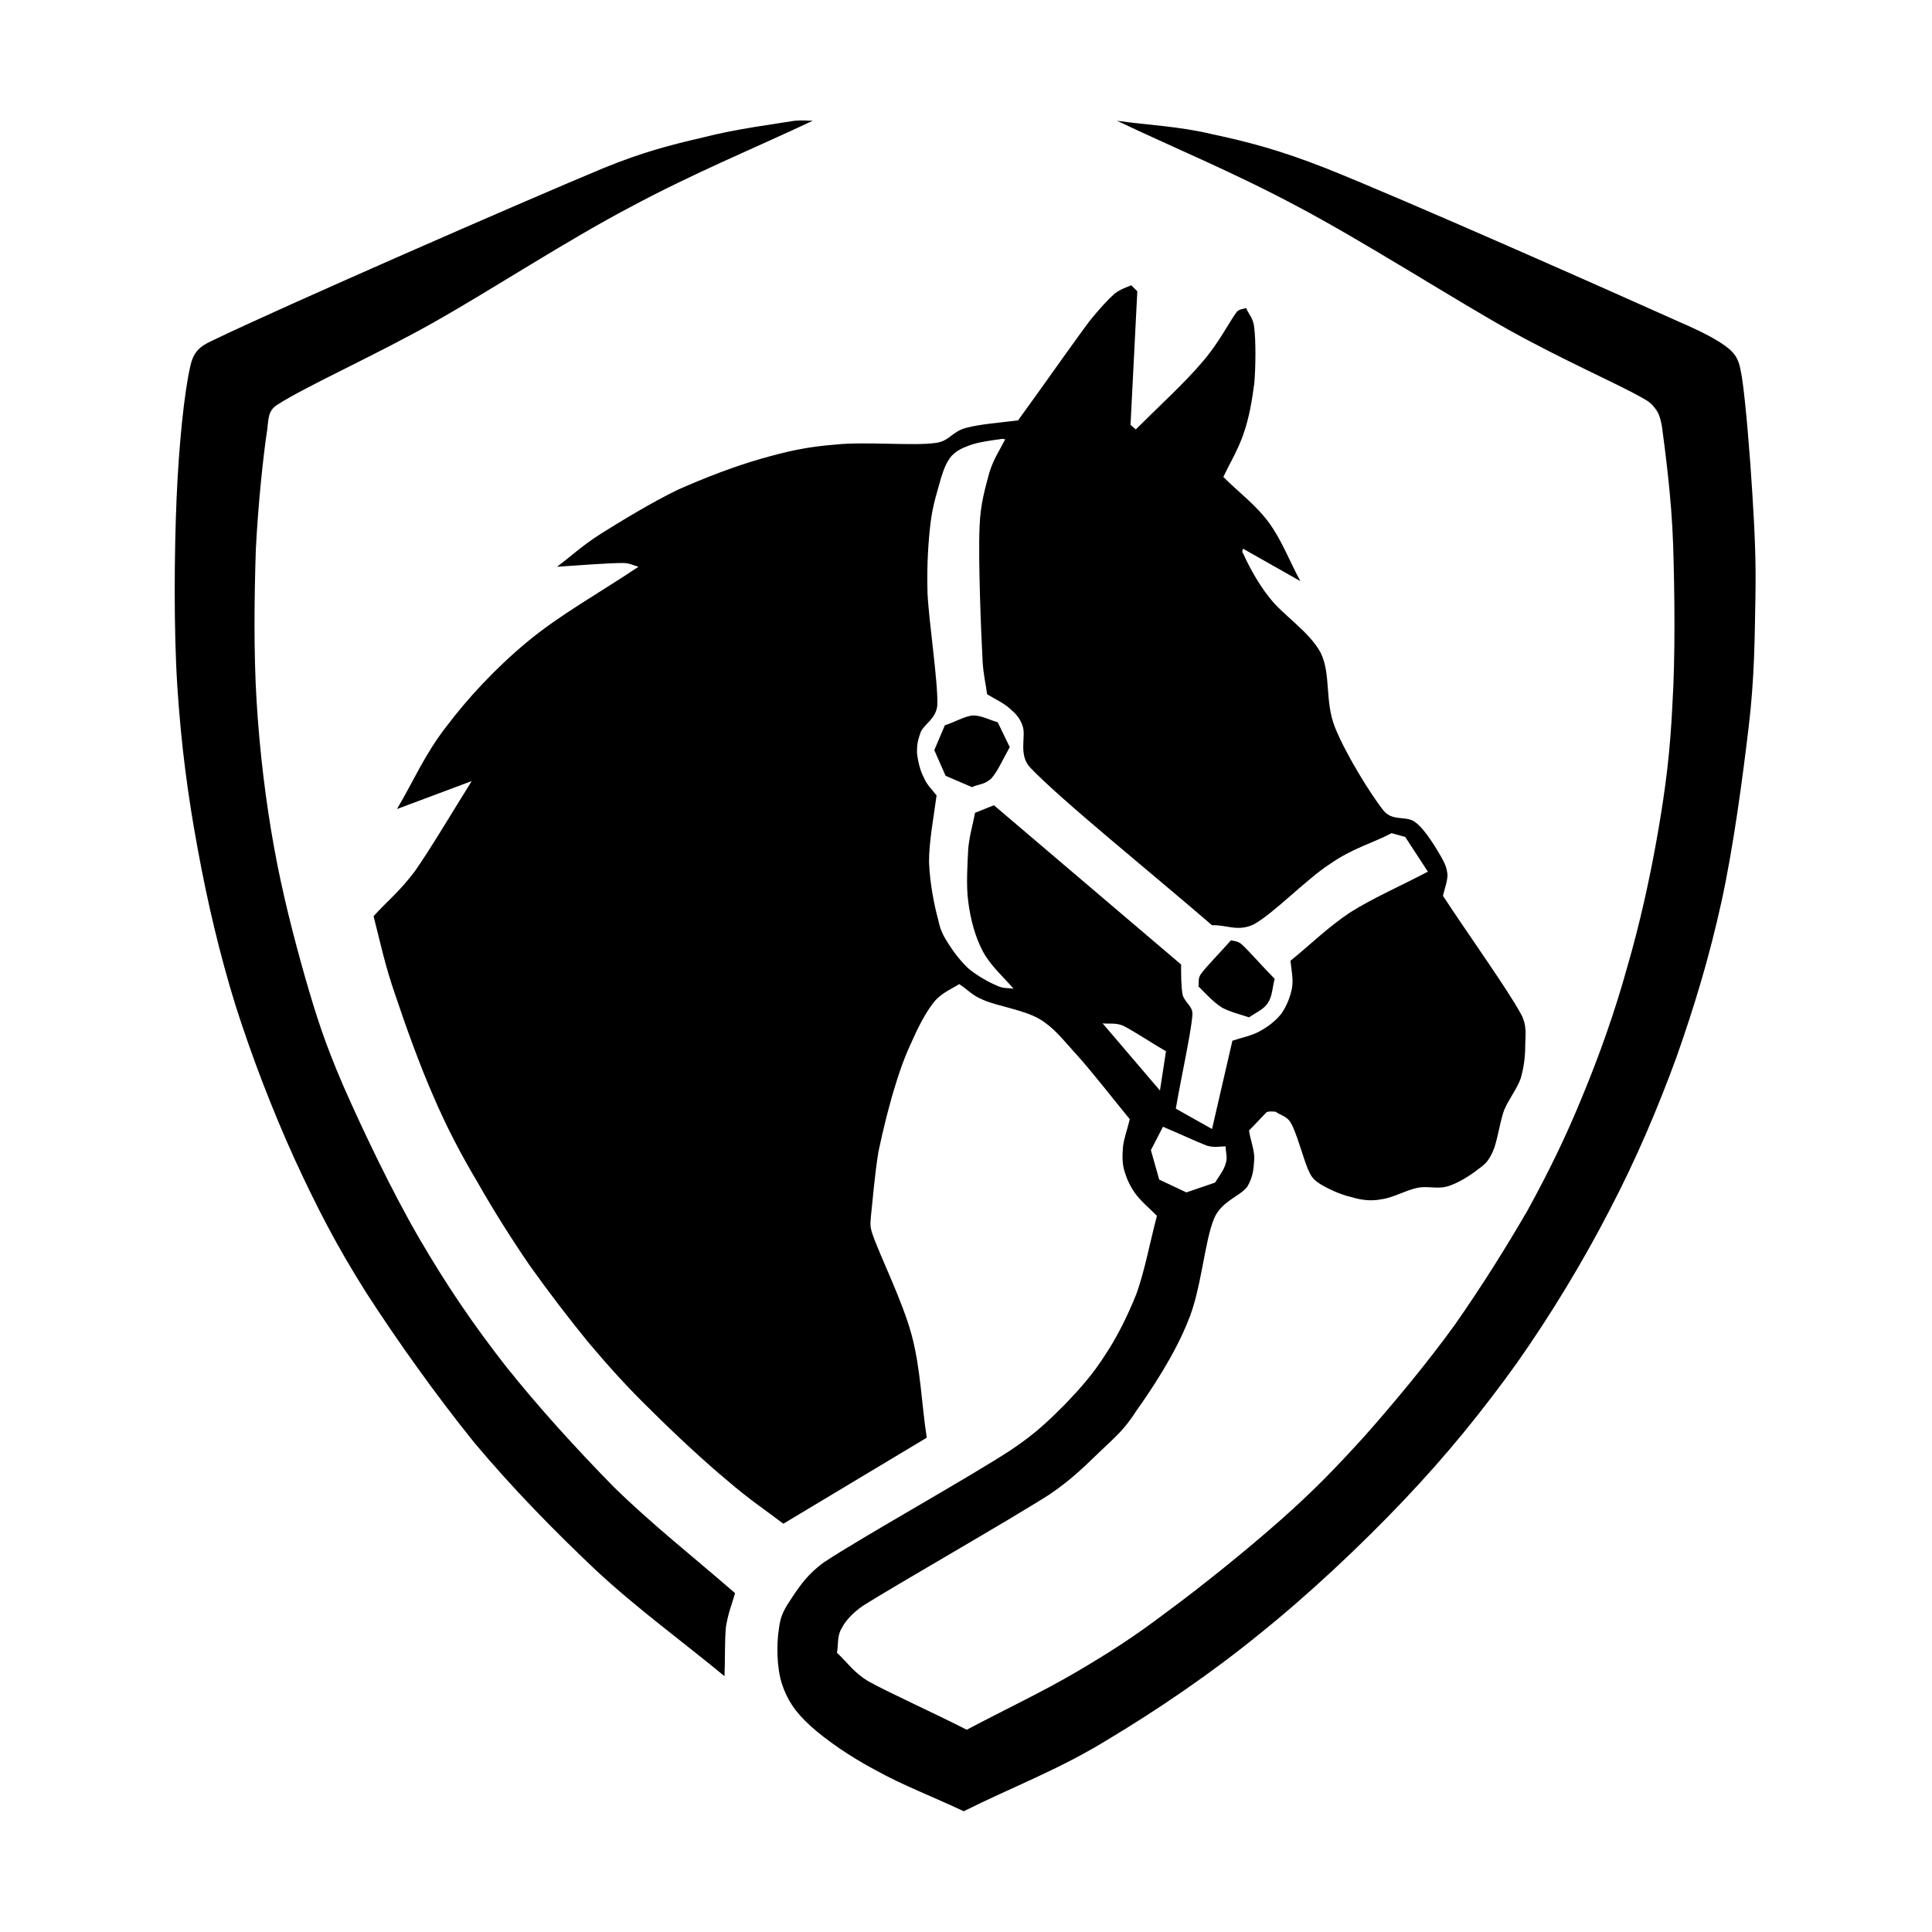
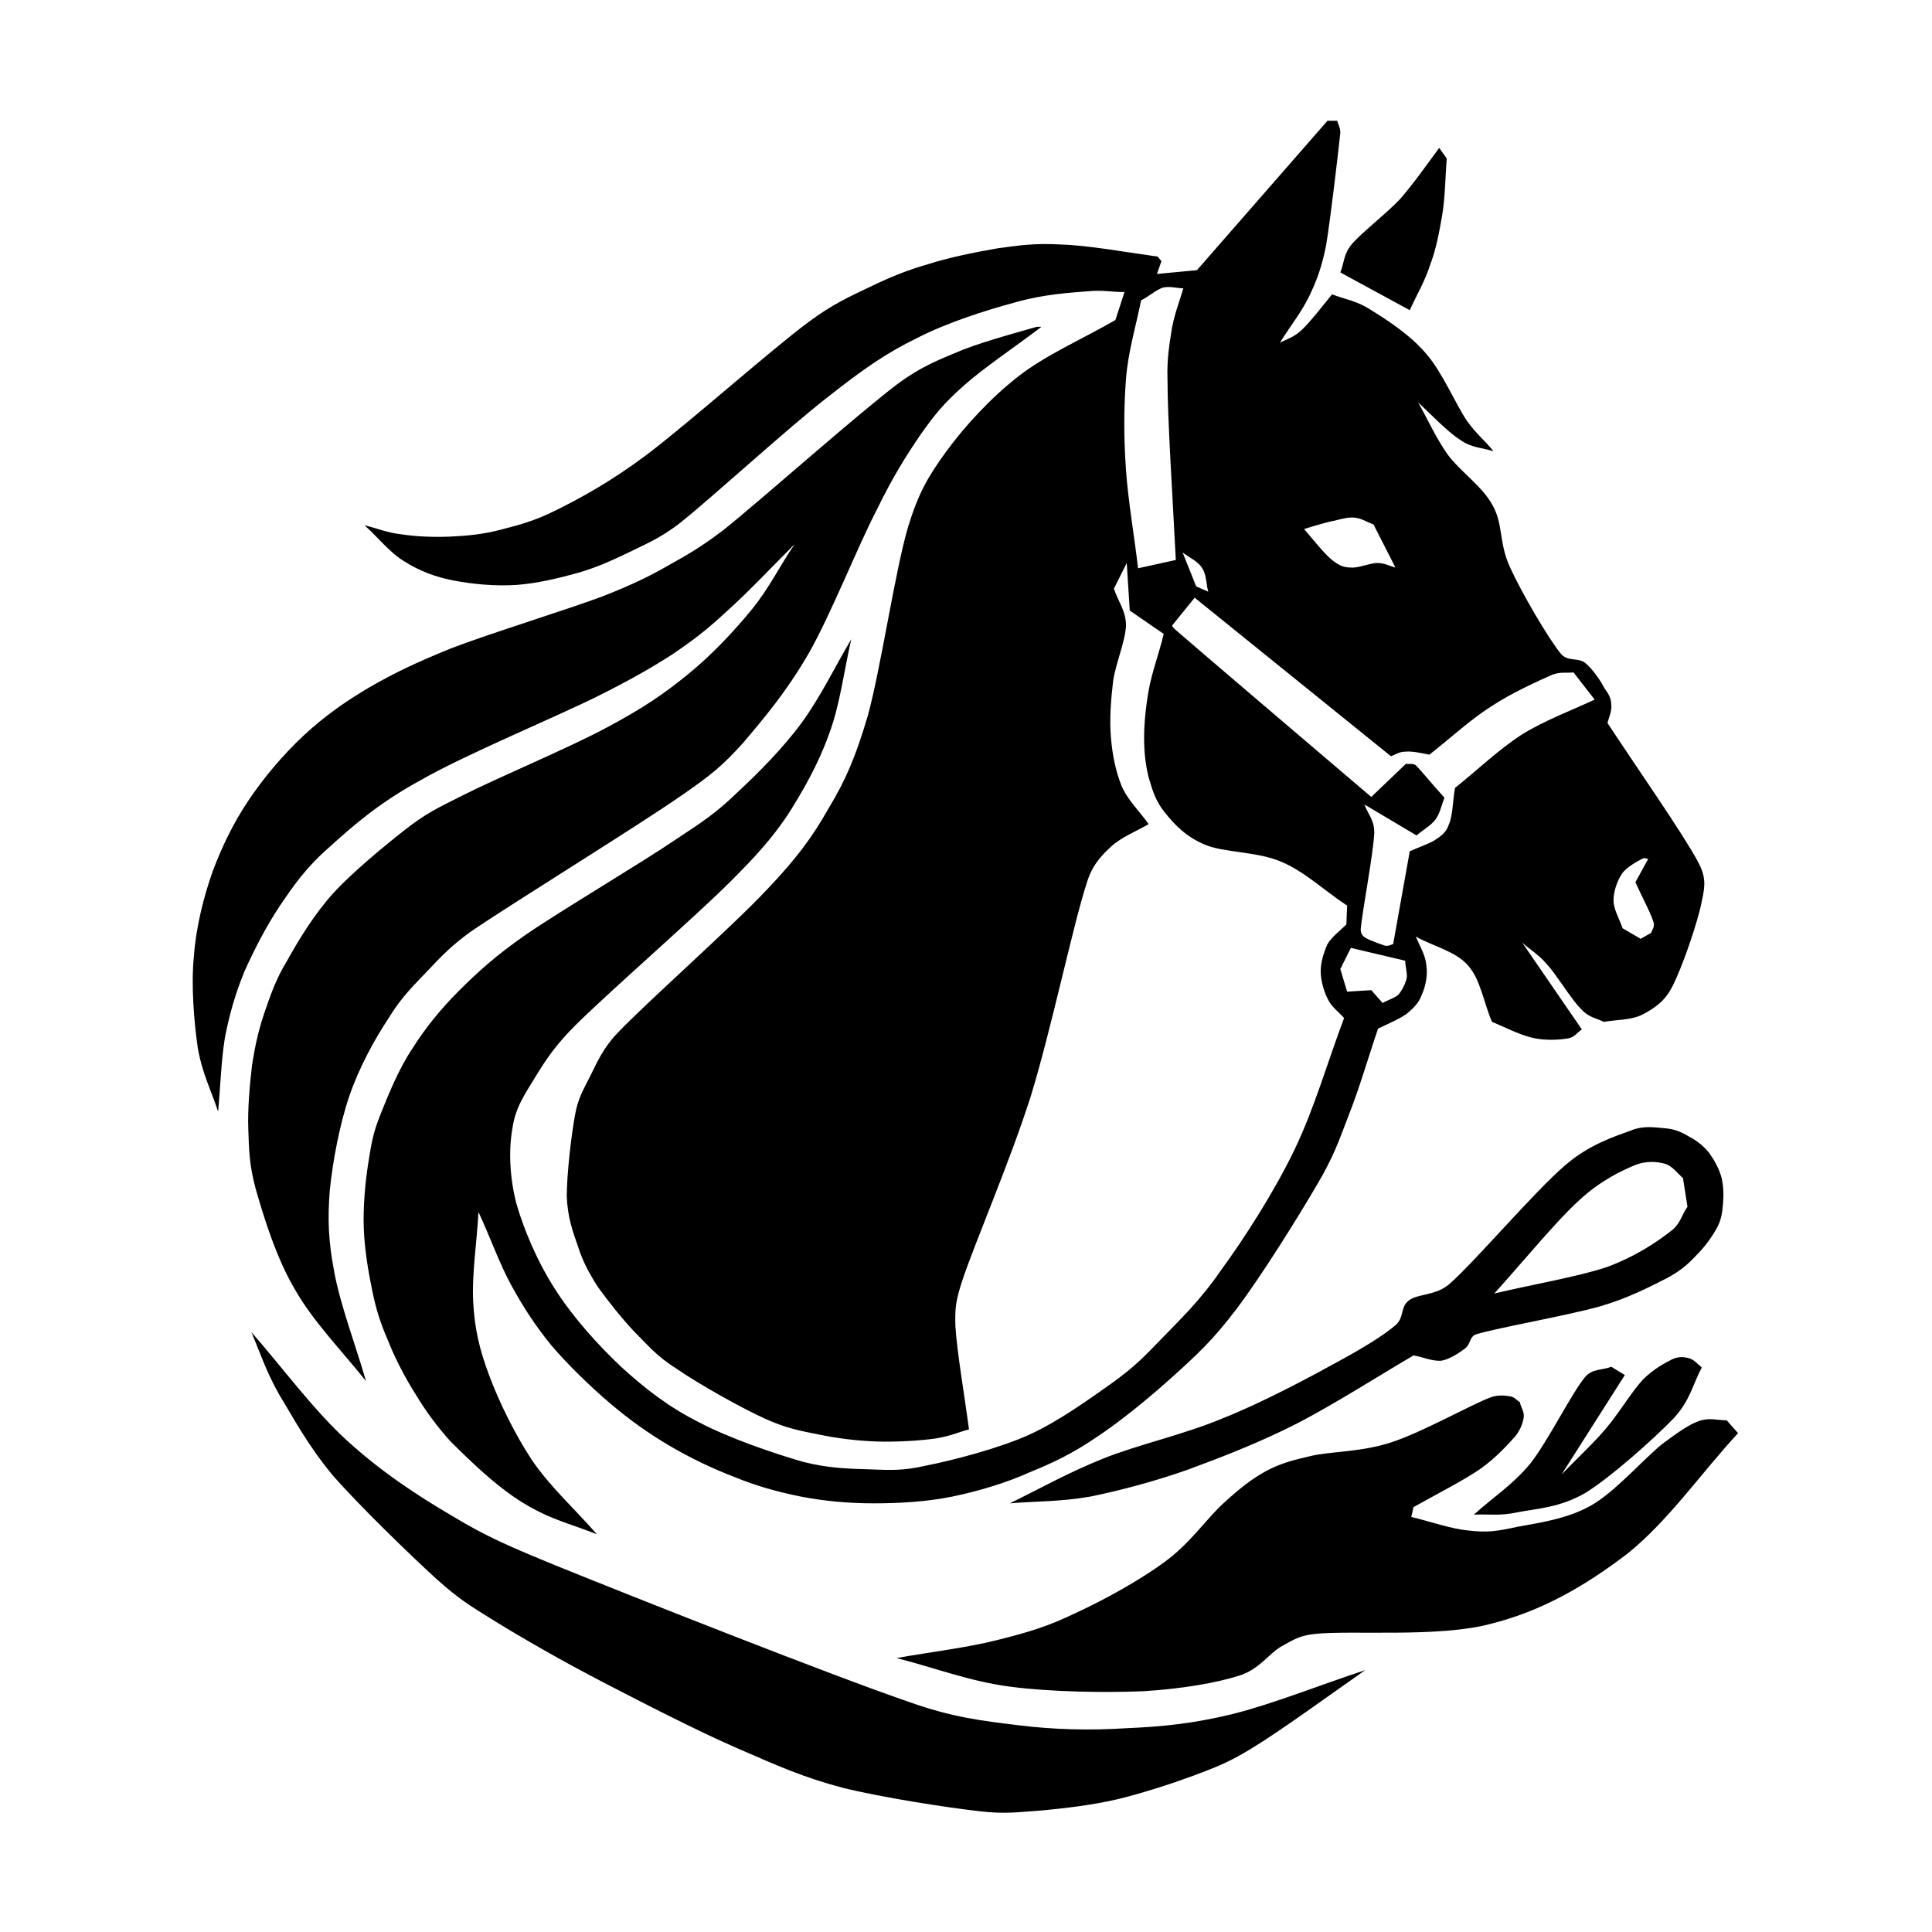
<svg xmlns="http://www.w3.org/2000/svg" viewBox="0 0 256 256">
-   <path fill="#000000" fill-rule="evenodd" d="M105.3 16.0C106.3 15.9 106.9 16.0 107.7 16.0C99.6 19.8 92.0 22.9 83.6 27.4C75.2 31.8 65.3 38.3 57.5 42.7C49.7 47.1 40.5 51.2 36.8 53.6C35.5 54.4 35.6 55.4 35.4 57.0C34.9 60.2 34.2 66.8 33.9 72.8C33.7 78.8 33.6 86.4 34.0 92.9C34.4 99.5 35.2 106.1 36.3 112.2C37.4 118.3 38.9 124.1 40.4 129.4C41.9 134.6 43.0 138.1 45.5 143.9C48.0 149.6 51.9 157.8 55.5 164.0C59.1 170.2 62.7 175.5 67.0 181.0C71.3 186.4 76.3 191.9 81.3 197.0C86.4 202.0 92.0 206.4 97.4 211.1C97.0 212.5 96.5 213.7 96.2 215.5C96.0 217.4 96.1 219.9 96.0 222.1C90.3 217.4 84.5 213.2 79.0 208.1C73.5 202.9 67.9 197.2 62.8 191.1C57.8 184.9 52.6 177.6 48.6 171.4C44.6 165.1 41.9 159.8 39.0 153.5C36.1 147.1 33.4 140.1 31.2 133.2C29.1 126.4 27.5 119.6 26.2 112.5C24.9 105.5 24.0 98.7 23.5 91.0C23.0 83.2 23.1 73.1 23.4 66.0C23.7 59.0 24.4 52.1 25.2 48.6C25.6 46.7 26.4 45.9 28.2 45.1C37.3 40.7 69.1 26.8 79.9 22.3C85.3 20.1 88.9 19.2 93.2 18.2C97.4 17.1 102.9 16.4 105.3 16.0Z M148.0 16.0C152.2 16.6 156.1 16.7 160.7 17.8C165.4 18.8 169.6 19.9 175.7 22.3C186.0 26.4 213.5 38.6 222.4 42.6C225.4 43.9 227.8 45.1 229.2 46.3C230.4 47.4 230.5 48.3 230.8 49.9C231.3 53.1 231.9 60.5 232.2 65.5C232.5 70.4 232.7 74.2 232.6 79.3C232.5 84.5 232.5 89.7 231.7 96.4C230.9 103.1 229.7 112.2 228.1 119.5C226.5 126.8 224.5 133.4 222.1 140.2C219.6 147.0 216.8 153.6 213.3 160.3C209.8 167.1 205.5 174.2 201.0 180.6C196.4 187.0 191.7 192.8 186.0 198.8C180.3 204.8 173.5 211.2 166.9 216.5C160.4 221.8 153.3 226.6 146.8 230.5C140.3 234.5 134.1 236.8 127.7 240.0C123.9 238.2 119.5 236.5 116.1 234.6C112.7 232.8 109.5 230.6 107.4 228.7C105.3 226.8 104.3 225.2 103.6 223.1C102.9 220.9 102.9 217.8 103.2 215.9C103.4 214.0 104.0 213.1 105.0 211.6C106.0 210.1 107.1 208.5 109.2 207.0C114.0 203.8 128.7 195.6 134.0 192.1C137.3 189.9 139.1 188.1 141.2 186.0C143.2 183.9 144.8 182.1 146.4 179.6C148.0 177.2 149.4 174.4 150.6 171.4C151.7 168.3 152.4 164.5 153.3 161.1C152.3 160.1 151.1 159.1 150.4 158.1C149.7 157.1 149.3 156.2 149.0 155.2C148.7 154.2 148.7 153.2 148.8 152.0C148.9 150.9 149.4 149.6 149.7 148.3C147.4 145.5 144.7 142.0 142.7 139.8C140.7 137.6 139.7 136.2 137.7 135.0C135.6 133.8 132.1 133.3 130.3 132.5C128.8 131.9 128.2 131.1 127.1 130.4C126.0 131.1 124.9 131.5 123.9 132.6C122.9 133.8 121.9 135.6 121.1 137.4C120.2 139.3 119.5 141.0 118.7 143.6C117.9 146.1 117.0 149.7 116.4 152.6C115.9 155.6 115.6 159.4 115.4 161.2C115.3 162.2 115.3 162.6 115.6 163.5C116.5 166.2 119.6 172.4 120.8 176.9C122.0 181.4 122.1 186.0 122.8 190.5L103.8 201.9C101.3 200.0 99.3 198.7 96.4 196.2C93.5 193.8 89.4 190.0 86.3 186.9C83.2 183.9 80.6 181.0 77.9 177.8C75.3 174.6 72.7 171.2 70.2 167.7C67.8 164.2 65.4 160.4 63.3 156.7C61.1 153.0 59.2 149.4 57.4 145.2C55.6 141.1 53.7 135.8 52.4 131.9C51.0 127.9 50.4 124.9 49.5 121.4C51.3 119.4 52.9 118.2 55.0 115.4C57.1 112.4 60.0 107.5 62.5 103.5L52.6 107.2C54.8 103.5 56.3 99.9 59.2 96.2C62.0 92.5 65.6 88.6 69.8 85.1C74.1 81.5 79.7 78.4 84.6 75.1C83.9 74.9 83.4 74.6 82.5 74.6C80.7 74.6 76.7 74.9 73.8 75.1C75.7 73.7 77.0 72.4 79.5 70.8C82.2 69.1 86.3 66.6 89.8 64.9C93.4 63.3 97.3 61.8 100.8 60.8C104.3 59.8 106.9 59.2 110.8 58.9C114.6 58.5 121.1 59.1 123.9 58.7C125.8 58.5 126.1 57.2 128.0 56.7C129.8 56.2 132.6 56.0 134.9 55.7C138.1 51.3 142.3 45.3 144.4 42.5C145.7 40.9 146.8 39.7 147.7 38.9C148.5 38.3 149.2 38.1 149.9 37.8L150.7 38.6L149.8 56.3L150.5 56.9C153.4 54.0 157.0 50.7 159.2 48.1C161.5 45.5 162.9 42.6 163.9 41.3C164.3 40.9 164.7 41.0 165.1 40.8C165.5 41.7 166.1 42.2 166.2 43.5C166.4 45.1 166.4 48.5 166.2 50.8C165.9 53.1 165.5 55.4 164.8 57.4C164.1 59.5 163.0 61.3 162.1 63.2C164.1 65.2 166.4 66.9 168.1 69.2C169.8 71.5 170.9 74.4 172.3 77.0L164.7 72.7C164.7 72.9 164.5 73.1 164.7 73.3C165.2 74.4 166.5 77.1 168.3 79.3C170.0 81.5 173.5 83.7 175.0 86.5C176.4 89.4 175.5 92.9 176.9 96.4C178.3 99.9 181.7 105.4 183.4 107.5C184.7 108.9 186.4 108.0 187.6 109.0C188.9 110.0 190.3 112.4 191.0 113.6C191.5 114.5 191.7 115.0 191.8 115.9C191.8 116.8 191.4 117.8 191.2 118.7C194.6 123.9 199.7 131.0 201.5 134.3C202.4 135.9 202.1 137.2 202.1 138.6C202.1 140.1 201.9 141.5 201.5 142.9C201.0 144.3 200.0 145.5 199.3 147.1C198.7 148.8 198.4 151.3 197.8 152.6C197.3 153.7 196.9 154.2 195.9 154.9C194.9 155.7 193.2 156.8 191.8 157.2C190.4 157.6 189.2 157.1 187.8 157.4C186.3 157.7 184.6 158.7 183.1 158.9C181.6 159.2 180.3 159.0 179.0 158.6C177.6 158.3 175.7 157.4 174.8 156.8C173.9 156.2 173.7 155.8 173.3 154.9C172.7 153.5 171.8 150.1 171.1 148.9C170.6 147.9 169.7 147.8 169.0 147.3C168.6 147.3 168.2 147.2 167.8 147.4C167.3 147.9 166.3 149.0 165.5 149.8C165.7 151.1 166.2 152.3 166.2 153.5C166.1 154.8 166.1 155.8 165.3 157.2C164.4 158.5 161.9 159.1 160.9 161.4C159.6 164.4 159.2 170.9 157.4 175.1C155.7 179.4 152.6 184.1 150.6 186.9C149.0 189.4 147.9 190.3 145.9 192.2C144.0 194.0 142.2 195.9 139.1 198.0C133.8 201.4 118.9 209.9 114.3 212.8C112.9 213.8 112.0 214.8 111.5 215.8C110.9 216.8 111.1 218.0 110.9 219.0C112.3 220.3 113.1 221.6 115.1 222.8C118.0 224.4 123.8 227.0 128.1 229.2C133.0 226.6 138.3 224.1 142.7 221.5C147.1 218.9 150.1 217.0 154.6 213.6C159.1 210.3 165.3 205.3 169.7 201.4C174.1 197.5 177.0 194.5 180.9 190.2C184.7 185.9 189.2 180.5 192.8 175.5C196.3 170.5 199.5 165.4 202.4 160.4C205.2 155.3 207.5 150.6 209.7 145.2C211.9 139.9 214.0 134.0 215.6 128.2C217.3 122.4 218.7 116.0 219.7 110.2C220.7 104.4 221.3 99.7 221.6 93.4C222.0 87.1 221.9 78.4 221.7 72.2C221.5 66.0 220.6 59.4 220.2 56.4C220.0 55.4 219.8 54.7 219.3 54.1C218.8 53.4 218.3 53.1 217.4 52.6C214.2 50.8 207.1 47.7 199.9 43.7C192.4 39.5 180.7 32.0 172.0 27.4C163.4 22.8 156.0 19.8 148.0 16.0Z M132.5 58.2C132.8 58.1 132.9 58.2 133.2 58.2C132.5 59.6 131.7 60.7 131.1 62.6C130.6 64.5 129.9 66.7 129.8 69.8C129.6 74.0 130.0 83.9 130.2 87.6C130.3 89.4 130.6 90.5 130.8 92.0C131.8 92.6 132.9 93.1 133.7 93.8C134.5 94.5 135.1 95.0 135.5 96.2C136.0 97.5 134.9 100.0 136.5 101.7C140.7 106.1 152.5 115.6 160.6 122.6C162.4 122.5 164.0 123.5 166.1 122.5C168.7 121.1 173.1 116.5 176.2 114.5C179.2 112.4 181.7 111.8 184.4 110.4L186.2 110.9L189.2 115.5C185.8 117.3 181.9 119.0 178.9 120.9C175.9 122.9 173.6 125.2 171.0 127.3C171.1 128.5 171.4 129.7 171.2 130.9C171.0 132.0 170.5 133.3 169.8 134.3C169.1 135.2 168.1 136.0 167.0 136.6C166.0 137.2 164.5 137.5 163.3 137.9L160.6 149.6L155.8 146.9C156.5 142.8 157.8 137.0 158.0 134.5C158.1 133.3 157.0 132.9 156.7 131.8C156.5 130.7 156.5 129.1 156.5 127.8L131.7 106.7L129.2 107.7C128.9 109.3 128.5 110.5 128.3 112.4C128.2 114.4 128.0 117.3 128.3 119.5C128.6 121.8 129.2 124.1 130.2 126.0C131.2 127.9 132.9 129.4 134.3 131.0C133.5 130.9 132.9 131.0 132.1 130.6C131.1 130.2 129.5 129.3 128.4 128.4C127.4 127.5 126.4 126.2 125.7 125.1C125.0 124.0 124.6 123.3 124.3 121.8C123.8 120.0 123.2 117.0 123.1 114.2C123.1 111.5 123.7 108.4 124.1 105.4C123.5 104.6 122.8 104.0 122.4 103.0C121.9 102.1 121.6 100.7 121.5 99.7C121.5 98.7 121.6 98.1 122.0 97.0C122.4 96.0 124.1 95.2 124.2 93.4C124.3 90.3 123.1 82.6 122.9 78.6C122.8 74.7 123.0 71.9 123.3 69.3C123.6 66.8 124.3 64.8 124.7 63.3C125.1 62.0 125.5 61.1 126.1 60.4C126.8 59.7 127.4 59.4 128.5 59.0C129.5 58.6 131.7 58.3 132.5 58.2Z M128.9 94.8C130.1 94.8 131.1 95.4 132.2 95.7L133.8 99.0C133.0 100.4 132.2 102.2 131.4 103.1C130.5 104.0 129.6 103.9 128.8 104.3L125.3 102.8L123.8 99.4L125.2 96.1C126.5 95.7 127.8 94.9 128.9 94.8Z M163.1 124.6C163.6 124.7 164.0 124.7 164.5 125.1C165.5 126.0 167.4 128.2 168.9 129.7C168.6 130.8 168.6 132.0 168.0 132.9C167.5 133.7 166.4 134.2 165.5 134.8C164.3 134.4 163.0 134.1 161.9 133.5C160.8 132.8 159.8 131.7 158.8 130.7C158.9 130.2 158.7 129.7 159.1 129.1C159.8 128.1 161.8 126.1 163.1 124.6Z M146.1 135.6C147.0 135.7 147.8 135.5 148.8 135.9C150.2 136.6 152.6 138.2 154.5 139.3L153.7 144.5L146.1 135.6Z M154.1 149.3C156.0 150.1 158.6 151.3 159.9 151.8C160.9 152.1 161.6 151.9 162.4 151.9C162.4 152.7 162.7 153.4 162.4 154.2C162.2 155.0 161.5 155.9 161.0 156.7L157.2 158.0L153.6 156.3L152.5 152.4L154.1 149.3Z" />
+   <path fill="#000000" fill-rule="evenodd" d="M175.9 16.0L177.2 16.0C177.3 16.5 177.6 16.9 177.6 17.6C177.3 20.4 176.3 29.0 175.7 32.6C175.1 35.5 174.5 37.1 173.5 39.2C172.5 41.3 170.9 43.3 169.6 45.4C170.6 44.9 171.4 44.7 172.4 43.8C173.5 42.8 175.2 40.6 176.5 39.0C178.3 39.7 179.7 39.8 181.7 41.1C183.8 42.4 186.9 44.4 189.0 46.9C191.1 49.3 192.9 53.6 194.4 55.8C195.7 57.6 196.8 58.4 197.9 59.8C196.4 59.3 195.1 59.4 193.5 58.3C191.8 57.2 189.7 55.0 187.9 53.3C189.2 55.6 190.2 57.9 191.8 60.2C193.5 62.5 196.5 64.5 197.8 67.0C199.2 69.5 198.6 72.0 200.1 75.2C201.6 78.5 205.1 84.5 206.8 86.6C207.7 87.7 209.0 87.1 210.0 87.8C211.0 88.6 212.1 90.2 212.6 91.2C213.2 92.0 213.5 92.6 213.5 93.4C213.6 94.2 213.2 95.0 213.0 95.8C217.0 101.9 222.9 110.3 225.0 114.2C226.0 116.1 226.0 117.2 225.5 119.4C225.0 122.1 222.9 128.2 221.6 130.7C220.6 132.7 219.2 133.6 217.7 134.4C216.2 135.2 214.2 135.1 212.5 135.4C211.5 134.9 210.5 134.8 209.6 133.8C208.3 132.6 206.3 129.2 205.0 127.8C203.8 126.4 202.8 125.9 201.7 124.9L209.6 136.4C209.0 136.8 208.6 137.5 207.7 137.6C206.6 137.8 204.6 137.9 203.0 137.5C201.3 137.1 199.4 136.1 197.7 135.4C196.6 132.9 196.2 129.8 194.5 127.9C192.8 126.0 189.9 125.4 187.6 124.1C188.1 125.3 188.9 126.6 189.0 127.9C189.2 129.2 188.9 130.7 188.4 131.8C188.0 132.9 187.3 133.6 186.3 134.4C185.3 135.1 183.8 135.7 182.6 136.3C181.3 140.1 180.1 144.3 178.7 147.8C177.4 151.2 176.7 153.3 174.5 157.0C172.0 161.3 167.0 169.3 163.8 173.5C160.7 177.6 158.5 179.6 155.4 182.4C152.3 185.2 148.4 188.4 145.2 190.5C142.1 192.6 139.6 193.8 136.4 195.1C133.3 196.5 129.6 197.6 126.2 198.3C122.8 199.0 119.1 199.2 115.8 199.2C112.4 199.2 109.2 198.9 106.1 198.3C103.1 197.7 100.2 196.9 97.3 195.7C94.4 194.6 91.3 193.1 88.6 191.5C85.9 189.9 83.5 188.2 80.9 186.0C78.3 183.8 75.2 180.8 73.0 178.2C70.9 175.6 69.4 173.3 67.8 170.4C66.2 167.5 64.9 163.8 63.4 160.6C63.2 164.5 62.5 168.9 62.7 172.5C62.9 176.1 63.5 178.7 64.8 182.2C66.1 185.7 68.2 190.0 70.5 193.5C72.9 197.0 76.2 200.0 79.1 203.3C76.6 202.3 73.8 201.5 71.6 200.4C69.4 199.3 67.9 198.3 65.9 196.7C63.9 195.1 61.6 192.9 59.7 191.0C57.9 189.0 56.5 187.1 55.1 184.8C53.7 182.6 52.3 179.9 51.4 177.6C50.4 175.3 49.8 173.4 49.3 170.9C48.8 168.5 48.3 165.5 48.2 162.7C48.1 159.9 48.4 156.6 48.8 154.1C49.2 151.6 49.4 150.2 50.4 147.7C51.4 145.2 52.8 141.7 54.6 139.0C56.3 136.3 58.3 133.8 60.8 131.3C63.3 128.8 65.6 126.7 69.6 123.9C74.4 120.6 84.9 114.4 89.6 111.2C93.1 108.9 94.9 107.7 97.6 105.1C100.4 102.5 103.7 99.2 106.2 95.8C108.7 92.4 110.6 88.4 112.8 84.7C111.8 89.0 111.3 93.5 109.8 97.4C108.4 101.3 106.4 104.8 104.3 108.1C102.1 111.3 100.2 113.4 96.8 116.8C92.1 121.5 80.5 131.6 76.2 135.9C73.7 138.4 72.4 140.3 71.0 142.6C69.6 144.9 68.3 146.7 67.9 149.5C67.4 152.3 67.5 155.8 68.4 159.4C69.4 162.9 71.2 167.2 73.6 170.9C75.9 174.5 79.2 178.2 82.4 181.2C85.6 184.1 88.7 186.5 92.7 188.5C96.7 190.6 102.6 192.6 106.4 193.7C110.0 194.6 112.5 194.6 115.3 194.7C118.0 194.8 119.7 194.9 122.7 194.2C126.3 193.5 132.4 191.9 136.4 190.1C140.5 188.2 144.3 185.4 147.3 183.3C150.2 181.2 151.5 179.9 153.9 177.4C156.3 174.9 158.9 172.5 161.8 168.3C164.8 164.2 168.8 158.0 171.5 152.4C174.2 146.8 175.9 140.7 178.1 134.9C177.3 134.0 176.4 133.4 175.9 132.3C175.4 131.3 175.0 129.9 175.0 128.7C175.0 127.5 175.4 126.2 175.9 125.1C176.5 124.1 177.6 123.3 178.4 122.5L178.5 120.0C175.6 118.1 172.9 115.5 169.8 114.2C166.6 112.8 162.1 113.0 159.6 111.9C157.0 110.8 155.5 109.1 154.3 107.6C153.1 106.1 152.7 104.7 152.2 103.0C151.8 101.4 151.6 99.7 151.6 97.8C151.6 95.9 151.8 93.8 152.2 91.5C152.6 89.2 153.6 86.5 154.2 84.0L149.7 80.9L149.3 74.6L147.6 78.0C148.1 79.6 149.2 80.9 149.2 82.9C149.1 85.0 147.9 87.7 147.5 90.2C147.2 92.7 147.0 95.3 147.2 97.7C147.4 100.0 147.8 102.1 148.6 104.1C149.4 106.0 151.0 107.5 152.2 109.2C150.5 110.2 148.6 110.9 147.2 112.2C145.8 113.5 144.7 114.7 144.0 117.0C142.2 122.5 139.3 136.4 136.6 145.2C133.8 154.0 129.2 164.6 127.5 169.7C126.7 172.2 126.5 173.2 126.6 175.8C126.8 179.1 127.8 184.9 128.4 189.4C126.9 189.8 125.9 190.3 124.0 190.6C122.0 190.9 118.6 191.1 116.0 191.0C113.5 190.9 111.0 190.6 108.6 190.1C106.1 189.6 104.3 189.3 101.4 188.0C98.3 186.6 92.6 183.4 89.7 181.4C87.0 179.7 85.8 178.2 84.0 176.4C82.3 174.6 80.5 172.3 79.2 170.5C78.0 168.6 77.2 167.1 76.6 165.2C75.9 163.2 75.2 161.3 75.1 158.5C75.1 155.6 75.7 150.4 76.2 147.7C76.6 145.5 77.3 144.4 78.2 142.6C79.1 140.8 79.9 138.9 81.8 136.9C85.7 132.8 96.9 122.9 101.6 117.9C105.5 113.8 107.6 111.0 109.8 107.1C112.1 103.3 113.4 100.2 115.0 94.8C116.7 88.6 118.6 75.7 120.3 69.9C121.7 65.3 123.0 63.1 125.4 59.8C127.9 56.4 131.2 52.8 134.9 49.9C138.6 47.0 143.5 44.9 147.8 42.4L149.0 38.7C147.3 38.7 146.1 38.4 144.1 38.6C141.6 38.8 138.2 39.0 134.4 40.1C130.7 41.1 125.6 42.7 121.5 44.8C117.4 46.8 114.4 48.9 109.7 52.6C104.4 56.7 94.5 65.8 90.1 69.3C87.4 71.4 85.3 72.2 83.1 73.3C80.8 74.4 79.0 75.2 76.6 75.9C74.1 76.6 71.2 77.3 68.5 77.5C65.7 77.7 62.5 77.4 60.0 76.9C57.5 76.4 55.5 75.6 53.6 74.4C51.6 73.2 50.1 71.2 48.3 69.6C50.0 70.0 51.3 70.6 53.2 70.8C55.1 71.1 57.5 71.2 59.7 71.1C61.9 71.0 64.0 70.8 66.3 70.2C68.6 69.6 70.7 69.1 73.7 67.6C76.9 66.0 80.8 63.9 85.5 60.4C91.1 56.2 102.1 46.4 107.1 42.7C110.3 40.3 112.6 39.3 115.3 38.0C118.0 36.7 120.2 35.8 123.0 35.0C125.8 34.1 129.3 33.4 132.2 32.9C135.2 32.5 137.1 32.2 140.6 32.4C144.1 32.5 149.1 33.4 153.4 34.0L153.9 34.6L153.3 36.3L158.6 35.8L175.9 16.0Z M190.7 19.6L191.7 21.0C191.5 23.5 191.5 26.1 191.1 28.5C190.7 30.8 190.3 33.0 189.5 35.1C188.8 37.3 187.7 39.1 186.8 41.1L177.6 36.1C178.1 34.9 178.0 33.8 179.0 32.5C180.3 30.9 183.5 28.5 185.5 26.4C187.4 24.2 189.0 21.9 190.7 19.6Z M154.1 38.1C155.1 37.9 155.9 38.2 156.8 38.2C156.3 39.9 155.7 41.4 155.3 43.4C155.0 45.4 154.6 47.4 154.7 50.3C154.7 55.5 155.4 66.2 155.8 74.2L150.8 75.3C150.3 71.0 149.5 66.5 149.2 62.3C148.9 58.1 148.9 54.0 149.2 50.2C149.5 46.5 150.5 43.3 151.2 39.8C152.2 39.3 153.2 38.4 154.1 38.1Z M137.4 43.3C137.7 43.3 137.8 43.3 138.0 43.3C134.6 45.9 130.4 48.7 127.7 51.1C125.0 53.5 123.8 55.0 121.9 57.7C120.0 60.5 118.3 63.2 116.2 67.5C113.7 72.3 110.1 81.4 107.2 86.5C104.2 91.7 101.2 95.2 98.5 98.4C95.7 101.5 94.2 102.7 90.6 105.2C84.6 109.4 68.0 119.6 62.3 123.5C59.7 125.4 58.4 126.8 56.6 128.7C54.8 130.6 53.2 132.1 51.5 134.9C49.7 137.6 47.6 141.4 46.3 145.2C45.0 149.0 44.1 153.8 43.7 157.7C43.4 161.6 43.5 164.4 44.3 168.6C45.1 172.9 47.1 178.2 48.5 183.0C45.3 179.0 41.5 175.1 39.1 170.9C36.6 166.7 34.9 161.1 33.9 157.6C33.0 154.3 33.0 152.3 32.9 149.6C32.8 146.9 33.1 143.7 33.4 141.1C33.8 138.6 34.2 136.7 35.0 134.3C35.8 132.0 36.5 129.8 38.1 127.2C39.6 124.5 41.6 121.2 44.2 118.3C46.8 115.5 50.8 112.2 53.6 110.0C56.4 107.8 57.9 107.1 61.3 105.4C65.8 103.1 75.4 99.1 80.4 96.4C85.1 93.9 87.9 92.0 91.1 89.4C94.3 86.8 97.2 83.7 99.5 80.9C101.9 78.0 103.3 75.0 105.3 72.1C102.3 75.1 99.0 78.6 96.3 81.0C93.6 83.5 91.9 84.8 89.1 86.7C86.3 88.5 83.5 90.1 79.3 92.2C73.7 95.0 61.6 100.0 55.7 103.4C50.2 106.4 46.8 109.4 43.7 112.2C40.6 114.9 39.0 117.2 37.1 120.0C35.3 122.7 33.7 125.8 32.4 128.7C31.2 131.6 30.4 134.4 29.8 137.5C29.3 140.6 29.2 144.1 28.9 147.3C28.0 144.5 26.8 142.3 26.2 138.8C25.7 135.3 25.3 130.5 25.7 126.6C26.0 122.7 27.0 118.8 28.2 115.4C29.5 112.0 30.9 109.1 32.9 106.1C34.9 103.1 37.6 99.9 40.3 97.4C43.0 94.9 45.7 93.0 48.9 91.1C52.2 89.2 55.1 87.8 59.8 85.9C65.0 83.9 75.1 80.8 79.9 79.0C83.7 77.5 86.0 76.4 88.6 74.9C91.3 73.4 93.0 72.4 95.9 70.2C100.9 66.2 113.6 54.9 118.9 50.9C122.3 48.4 124.6 47.6 127.7 46.3C130.8 45.1 135.7 43.8 137.4 43.3Z M176.8 69.0C178.0 68.7 178.7 68.5 179.6 68.6C180.4 68.7 181.2 69.2 182.0 69.5L184.9 75.2C184.1 75.0 183.5 74.6 182.5 74.6C181.5 74.6 180.0 75.3 179.0 75.2C178.0 75.2 177.4 74.9 176.5 74.2C175.5 73.4 174.0 71.5 172.8 70.1C174.1 69.7 175.7 69.2 176.8 69.0Z M156.7 73.2C157.6 73.9 158.8 74.4 159.3 75.3C159.9 76.2 159.8 77.4 160.1 78.4L158.5 77.7L156.7 73.2Z M158.3 79.2L184.3 100.2C184.9 100.0 185.4 99.6 186.2 99.6C187.1 99.5 188.4 99.8 189.4 100.0C192.2 97.8 194.9 95.3 197.6 93.6C200.3 91.8 203.9 90.2 205.7 89.4C206.8 89.0 207.5 89.2 208.5 89.1L211.3 92.7C208.1 94.2 204.8 95.4 201.7 97.3C198.6 99.3 195.8 102.0 192.8 104.4C192.5 106.0 192.5 108.1 192.0 109.2C191.6 110.4 190.9 110.8 190.0 111.4C189.1 111.9 187.9 112.3 186.8 112.8L184.6 125.1C184.2 125.2 184.0 125.4 183.5 125.3C182.9 125.1 181.5 124.6 181.0 124.3C180.5 124.0 180.3 123.7 180.3 123.1C180.5 120.8 182.0 113.0 182.1 110.3C182.1 108.6 181.2 107.8 180.8 106.6L187.7 110.7C188.5 110.0 189.6 109.4 190.2 108.6C190.8 107.8 191.0 106.7 191.4 105.7C190.1 104.3 188.4 102.2 187.6 101.4C187.2 101.1 186.7 101.3 186.3 101.2L181.7 105.6C173.0 98.2 160.1 87.2 155.7 83.4C155.5 83.2 155.4 83.1 155.3 82.9L158.3 79.2Z M217.6 113.8C217.9 113.6 218.1 113.8 218.4 113.8L216.7 116.9C217.5 118.7 218.8 121.1 219.1 122.2C219.3 122.8 218.9 123.2 218.8 123.6L217.4 124.4L215.0 123.0C214.6 121.8 213.8 120.5 213.8 119.3C213.8 118.1 214.3 116.7 214.9 115.8C215.5 114.9 217.0 114.1 217.6 113.8Z M179.0 125.6L186.2 127.3C186.2 128.1 186.5 128.9 186.4 129.6C186.2 130.4 185.8 131.2 185.3 131.8C184.7 132.3 183.9 132.5 183.2 132.9L181.7 131.2L178.5 131.4L177.6 128.4L179.0 125.6Z M216.1 149.8C217.8 149.1 219.3 149.4 220.6 149.5C221.9 149.6 222.8 150.0 223.8 150.6C224.8 151.1 225.8 151.9 226.5 152.8C227.2 153.8 227.8 154.9 228.1 156.0C228.4 157.2 228.4 158.5 228.3 159.6C228.2 160.7 228.1 161.6 227.5 162.7C226.9 163.8 226.0 165.1 224.9 166.2C223.8 167.4 222.7 168.4 220.8 169.4C218.6 170.5 215.8 172.0 212.0 173.1C207.8 174.3 198.6 175.9 195.6 176.8C194.7 177.1 194.9 178.1 194.1 178.7C193.3 179.3 192.1 180.1 191.0 180.3C189.8 180.4 188.5 179.8 187.3 179.6C182.2 182.6 176.9 186.0 171.9 188.6C167.0 191.1 162.1 193.0 157.5 194.7C153.0 196.3 148.4 197.5 144.5 198.3C140.5 199.0 137.4 198.9 133.8 199.2C137.9 197.2 141.4 195.2 146.1 193.3C150.8 191.4 156.9 190.1 162.1 187.9C167.4 185.8 173.9 182.3 177.7 180.2C180.8 178.5 183.4 176.9 184.9 175.6C186.1 174.6 185.5 173.2 186.7 172.3C187.9 171.4 190.3 171.7 192.1 170.1C195.5 167.1 203.4 157.8 207.4 154.4C210.5 151.7 213.9 150.6 216.1 149.8Z M216.6 154.4C218.1 153.8 219.5 153.9 220.6 154.2C221.6 154.5 222.2 155.4 223.0 156.1L223.6 159.9C222.8 161.0 222.7 162.2 221.3 163.2C219.5 164.6 216.7 166.5 212.9 167.9C209.0 169.2 203.0 170.2 198.0 171.4C201.8 167.2 206.2 161.8 209.3 159.0C212.0 156.5 214.7 155.2 216.6 154.4Z M33.3 176.5C37.5 181.3 41.6 186.9 46.0 190.9C50.5 195.0 55.2 198.1 59.8 200.8C64.4 203.6 67.7 205.0 73.8 207.5C83.9 211.6 110.2 222.0 120.4 225.5C126.3 227.6 130.1 228.0 134.9 228.6C139.7 229.2 144.5 229.3 149.2 229.0C153.9 228.8 158.1 228.4 163.4 227.1C168.6 225.8 175.1 223.2 180.9 221.3C175.9 224.8 169.6 229.4 165.8 231.7C162.7 233.6 161.0 234.2 158.1 235.3C155.1 236.4 151.4 237.6 148.1 238.4C144.7 239.2 141.1 239.6 138.0 239.9C135.0 240.1 133.2 240.4 129.8 240.0C125.4 239.5 117.0 238.2 111.7 236.9C106.4 235.5 103.1 234.0 97.8 231.7C92.5 229.4 85.3 225.7 79.9 222.9C74.5 220.1 69.1 217.0 65.4 214.7C62.0 212.6 60.7 211.8 57.7 209.1C54.2 205.9 47.6 199.5 44.1 195.5C40.7 191.4 38.9 187.9 37.0 184.8C35.2 181.6 34.5 179.3 33.3 176.5Z M221.6 180.1C222.5 179.7 223.2 179.8 223.9 180.0C224.5 180.2 225.0 180.8 225.5 181.2C224.3 183.4 224.0 185.5 221.8 187.9C219.2 190.6 213.5 195.7 210.1 197.8C206.7 199.8 203.5 199.9 201.0 200.4C198.7 200.9 197.2 200.6 195.3 200.7C197.8 198.4 200.3 196.9 202.8 193.9C205.2 190.8 208.2 184.7 210.0 182.5C211.0 181.3 212.3 181.6 213.5 181.1L215.3 182.2L206.9 195.4C208.8 193.4 210.9 191.5 212.7 189.4C214.5 187.3 216.2 184.4 217.7 182.8C219.1 181.4 220.6 180.6 221.6 180.1Z M197.4 185.2C198.4 184.8 199.3 184.9 200.0 185.0C200.7 185.1 200.9 185.5 201.4 185.8C201.5 186.5 202.0 187.0 201.9 187.8C201.8 188.5 201.5 189.4 200.8 190.3C199.8 191.4 198.3 193.1 196.2 194.6C193.9 196.2 190.3 198.0 187.3 199.7L187.0 201.0C189.5 201.6 192.3 202.6 194.6 202.8C197.0 203.1 198.4 202.9 201.1 202.3C203.8 201.8 207.6 201.3 210.8 199.5C214.0 197.7 217.9 193.2 220.3 191.3C222.2 189.9 223.7 188.8 225.1 188.3C226.5 187.8 227.6 188.2 228.8 188.2L230.3 189.9C225.4 195.2 221.0 201.6 215.6 205.9C210.1 210.1 204.3 213.5 197.4 215.2C190.6 217.0 178.9 216.0 174.3 216.5C172.3 216.7 171.5 217.2 169.9 218.1C168.2 219.0 167.0 221.1 164.3 222.0C161.2 223.0 156.5 223.8 151.4 224.1C146.3 224.3 139.3 224.2 133.9 223.5C128.5 222.8 123.9 221.0 118.8 219.7C123.3 218.9 128.3 218.3 132.2 217.3C136.2 216.3 138.9 215.5 142.6 213.7C146.3 212.0 151.2 209.3 154.4 206.9C157.7 204.5 159.9 201.2 162.1 199.2C164.3 197.2 165.8 196.0 167.8 194.9C169.7 193.9 171.2 193.5 173.8 192.9C176.5 192.3 180.5 192.4 184.4 191.1C188.4 189.8 194.8 186.2 197.4 185.2Z" />
</svg>
